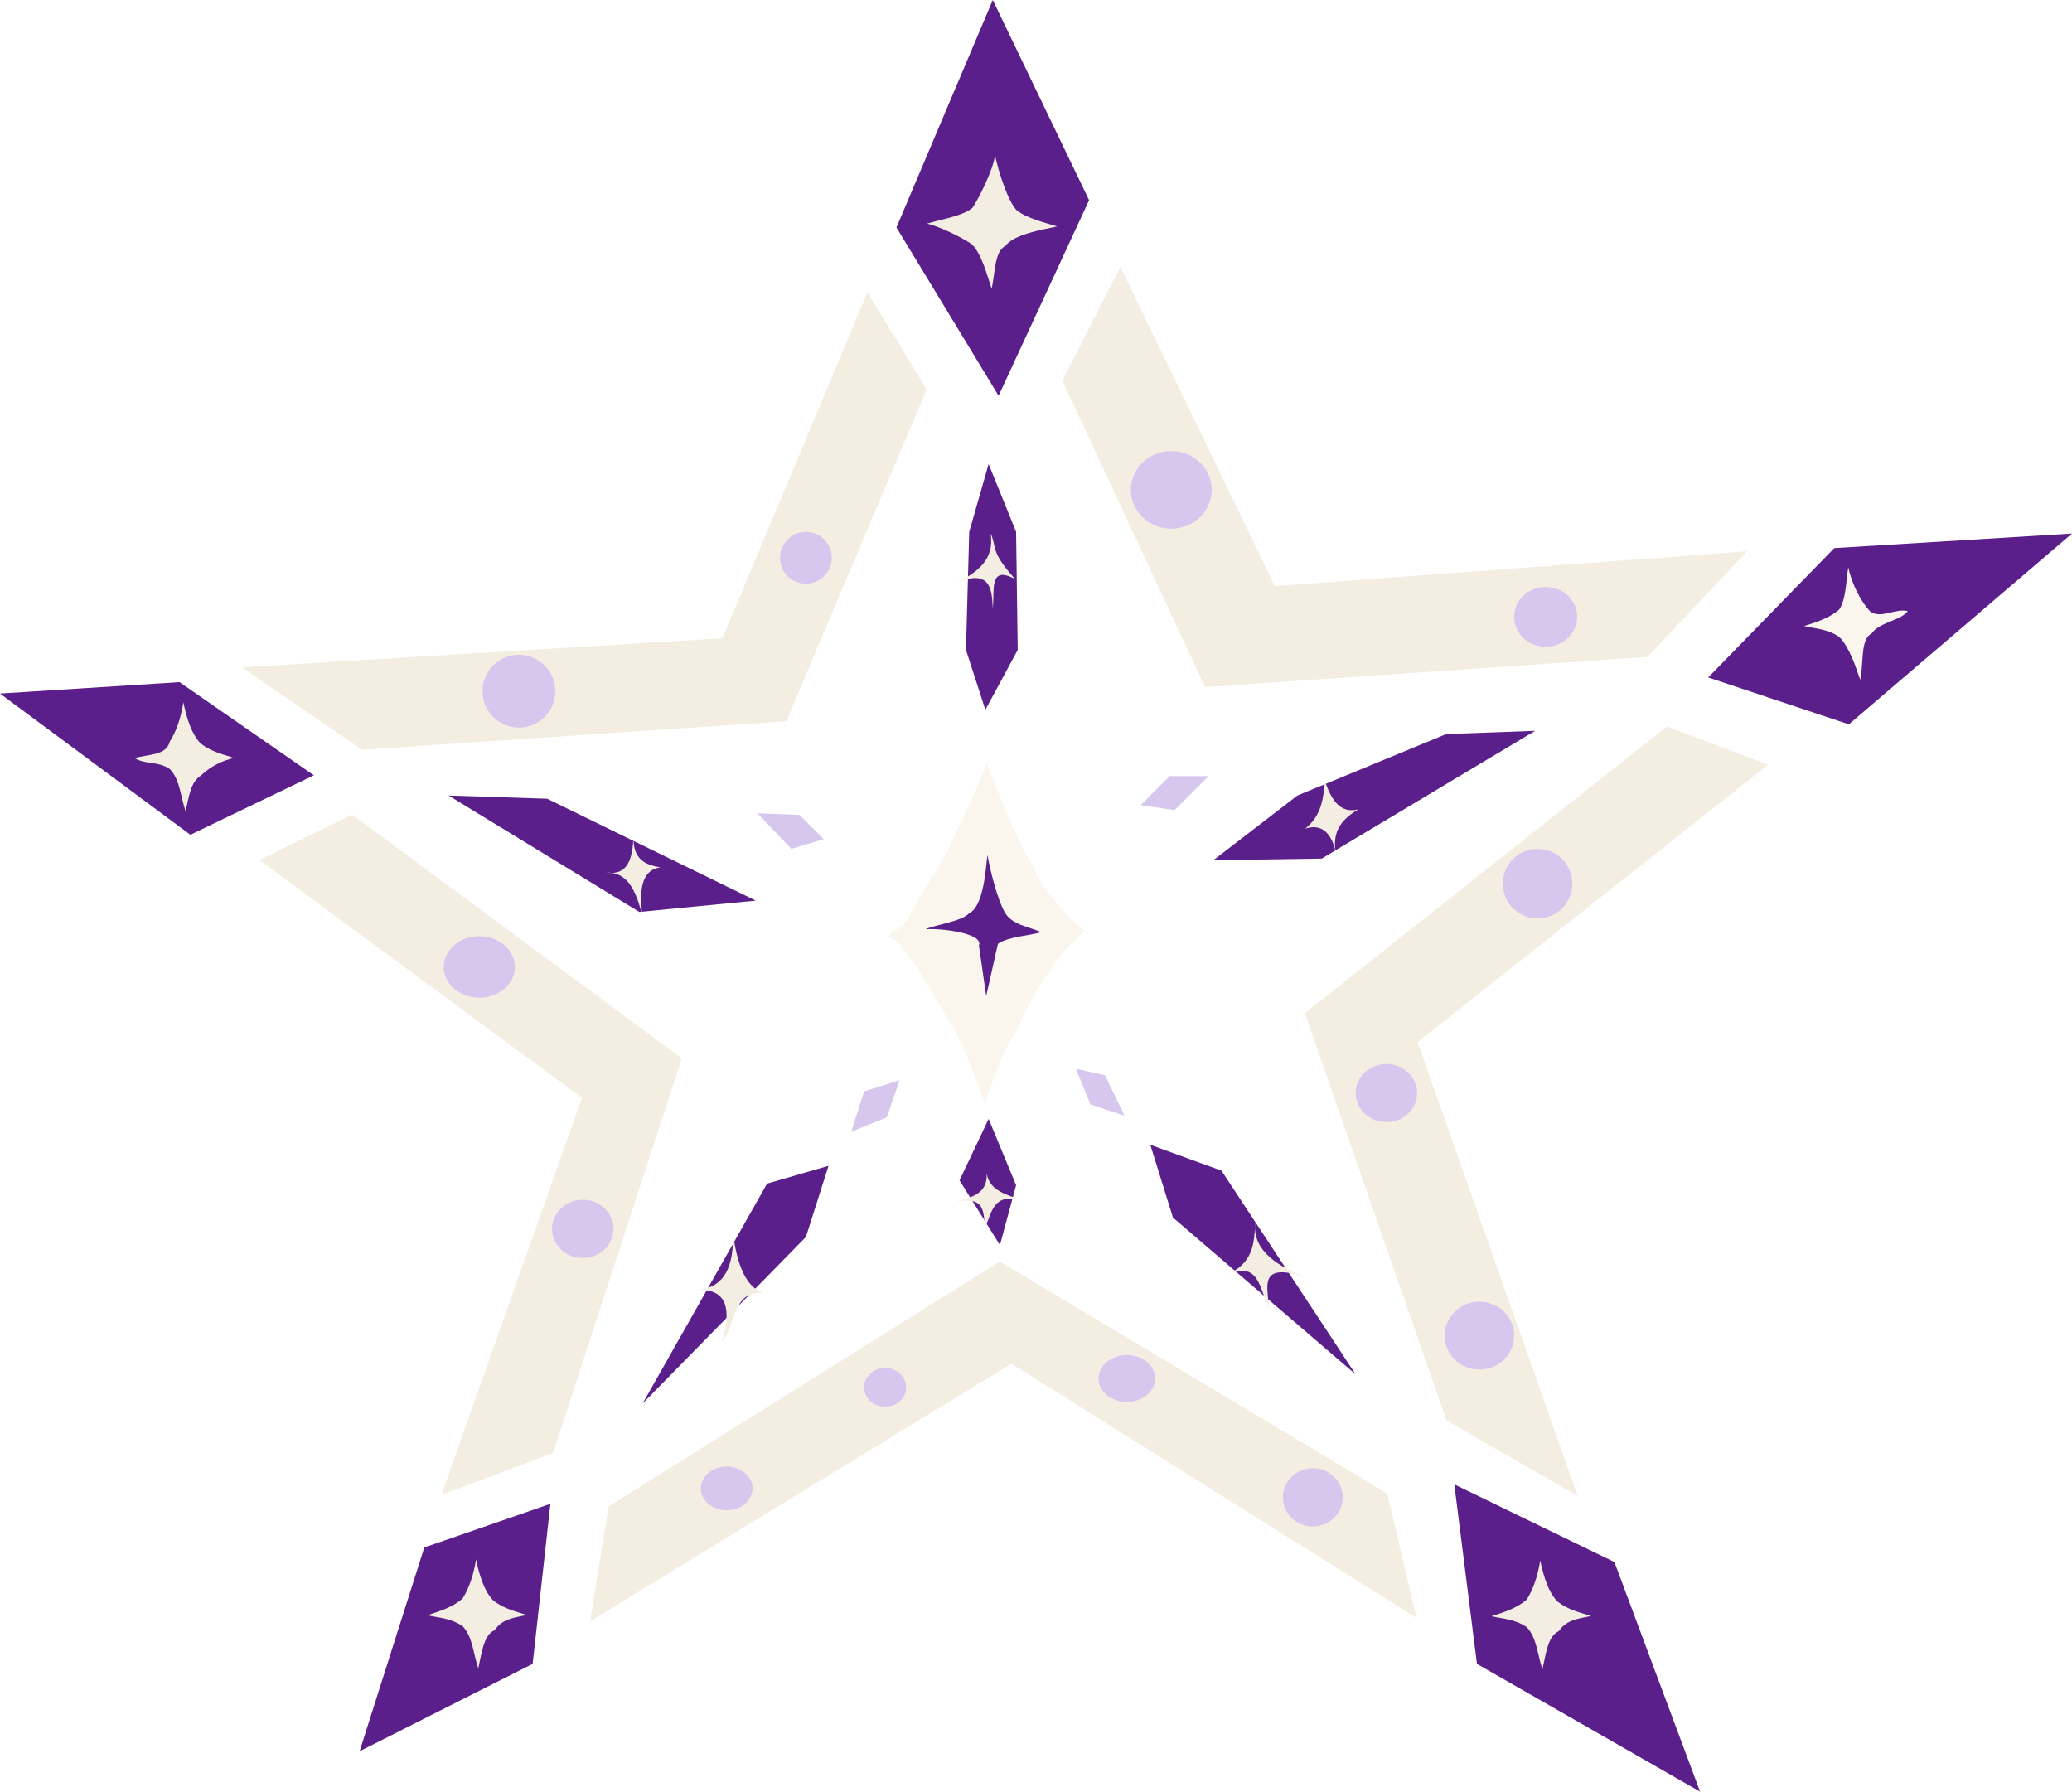
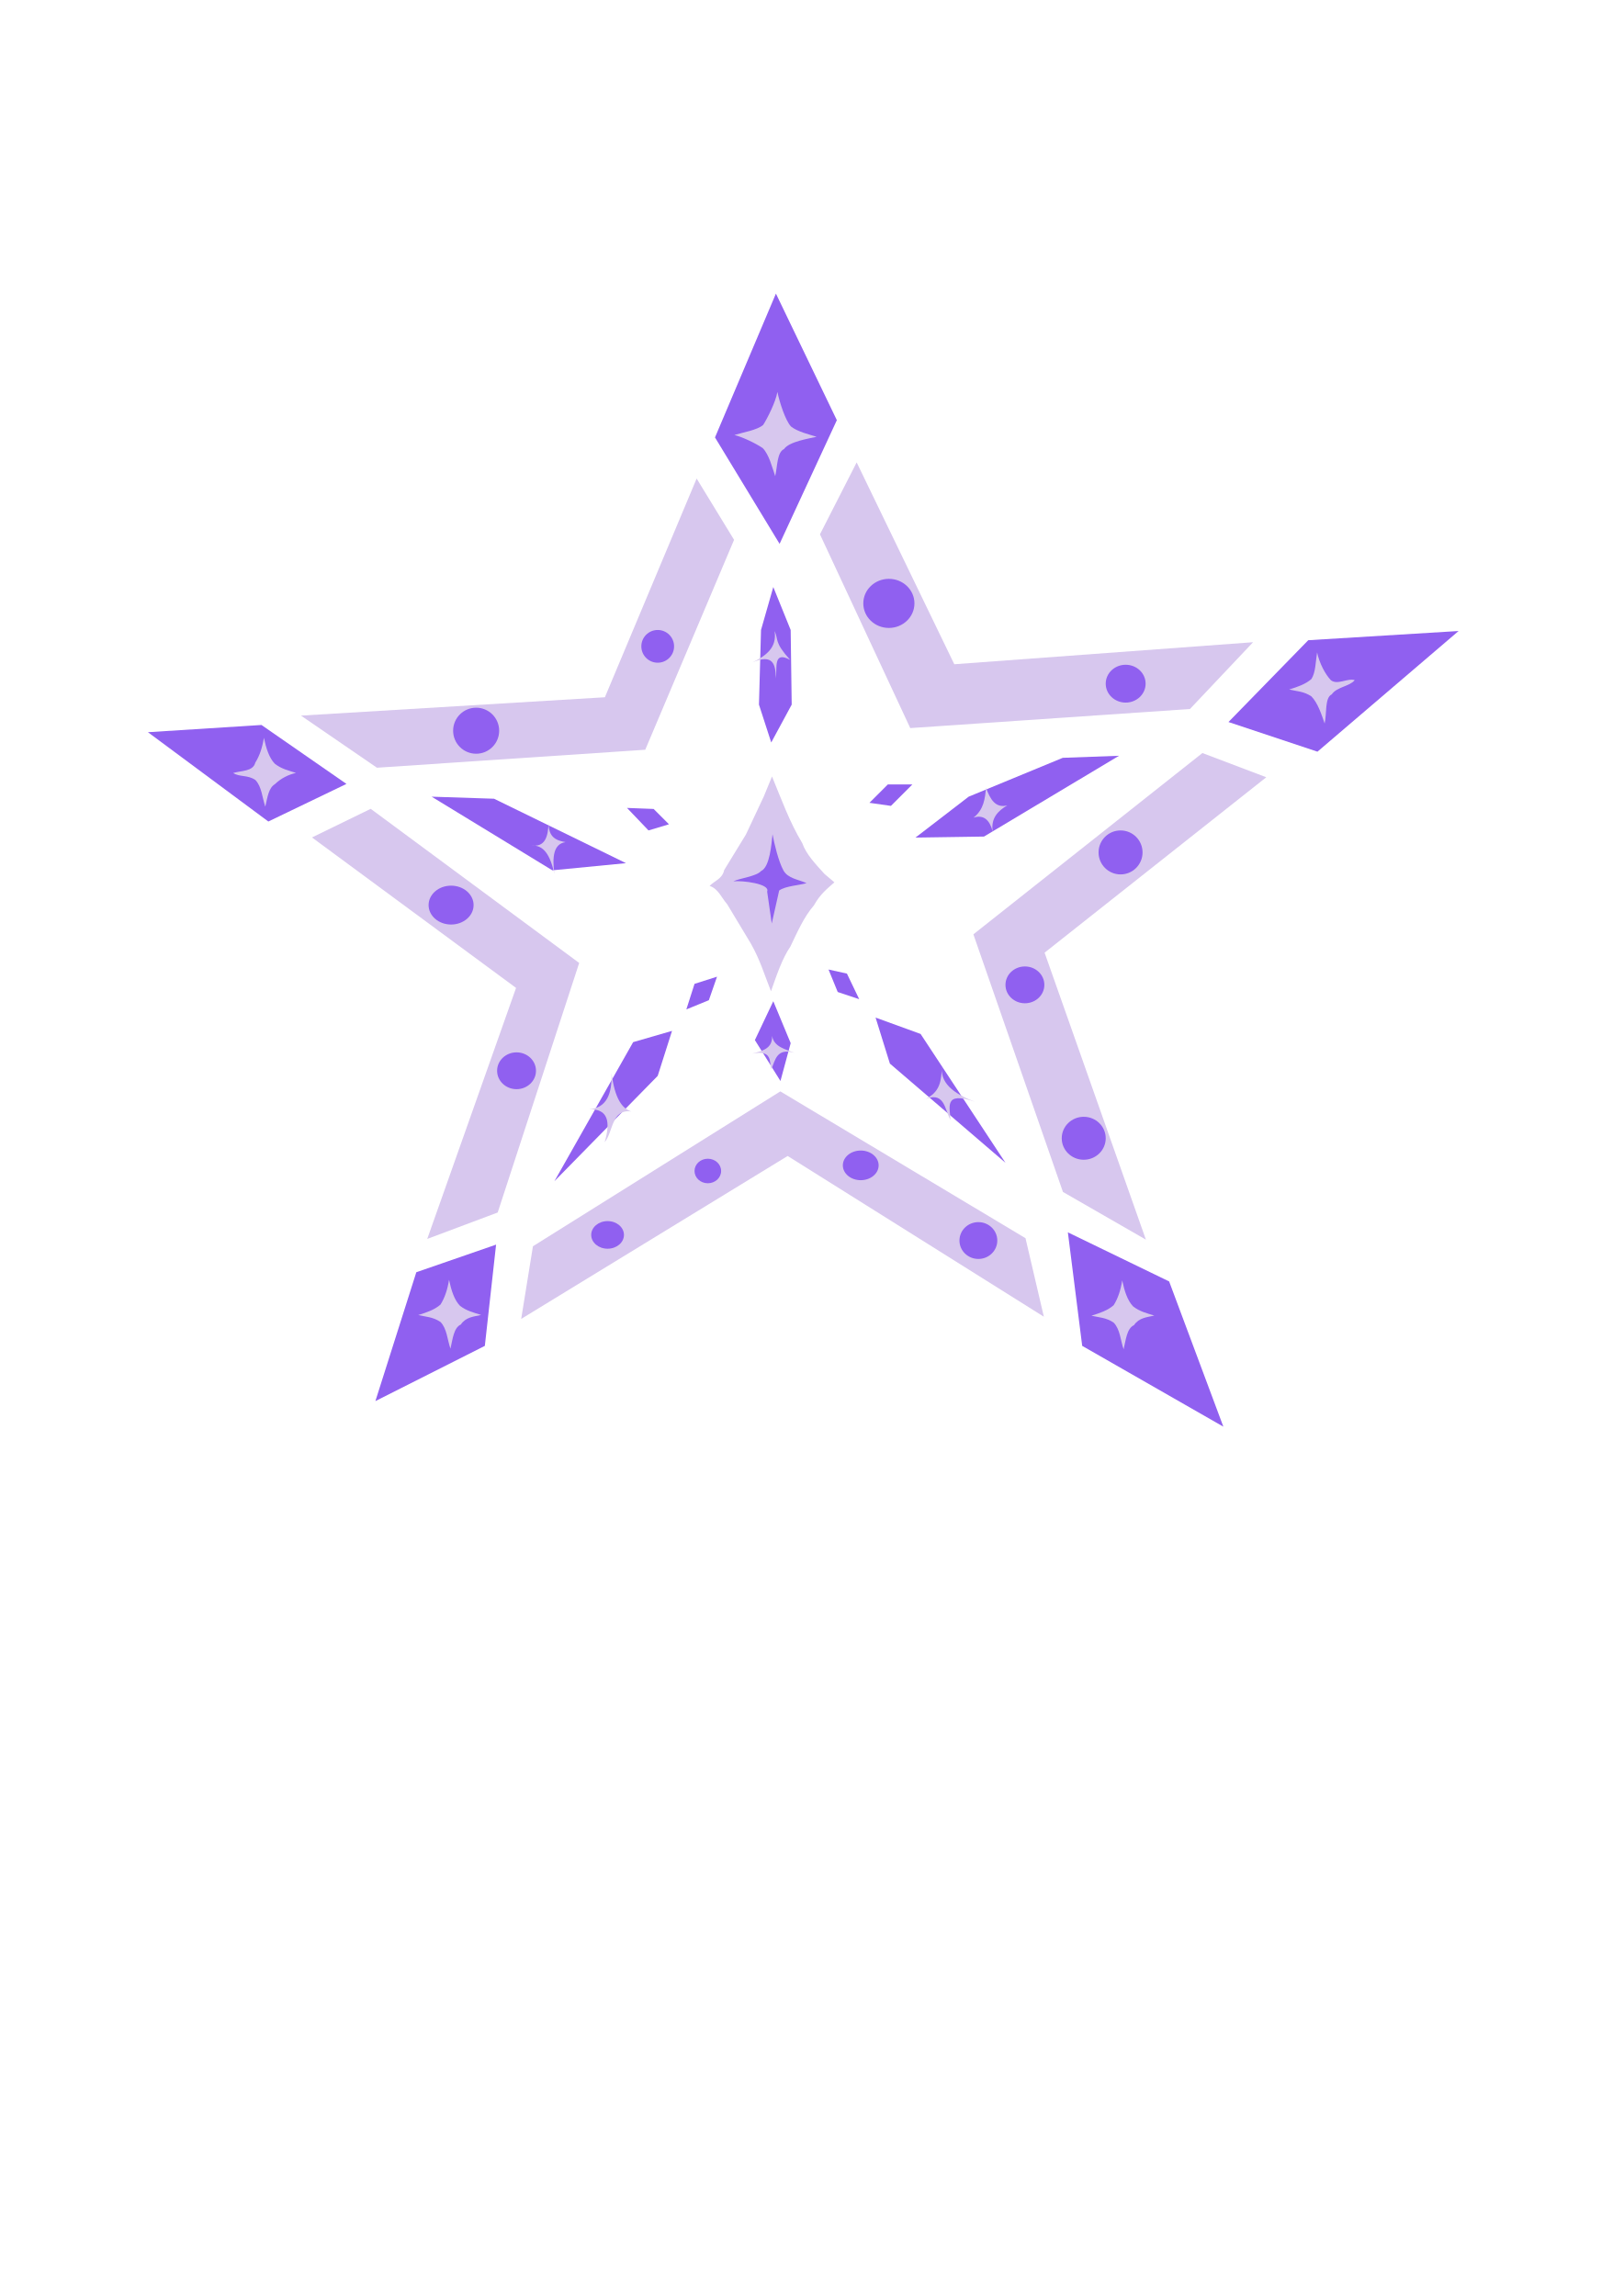
- <svg xmlns="http://www.w3.org/2000/svg" width="169.518mm" height="146.57mm" viewBox="0 0 169.518 146.57" version="1.1" id="svg1" xml:space="preserve">
+ <svg xmlns="http://www.w3.org/2000/svg" width="210mm" height="297mm" viewBox="0 0 210 297" version="1.1" id="svg1" xml:space="preserve">
  <defs id="defs1" />
-   <g id="layer2" style="display:inline" transform="translate(-19.12982,-37.97651)">
+   <g id="layer2" style="display:inline">
    <g id="g7" style="display:inline">
-       <path style="fill:#5a1f8a;fill-opacity:1;stroke-width:0.265" d="m 100.353,37.977 -7.88,18.608 8.355,13.766 7.405,-15.998 z" id="path1" />
-       <path style="display:inline;fill:#5a1f8a;fill-opacity:1;stroke-width:0.265" d="m 138.113,159.411 1.852,14.684 18.256,10.451 -7.011,-18.785 z" id="path14" />
-       <path style="display:inline;fill:#f3ede2;fill-opacity:1;stroke-width:0.265" d="m 145.14,165.629 c 0.289,1.371 0.679,2.599 1.406,3.357 0.853,0.676 1.808,0.892 2.745,1.191 -0.952,0.22 -1.971,0.266 -2.629,1.24 -0.917,0.414 -1.049,1.876 -1.339,3.125 -0.406,-1.17 -0.454,-2.599 -1.29,-3.456 -0.993,-0.671 -1.924,-0.663 -2.877,-0.893 1.064,-0.332 2.115,-0.679 2.877,-1.356 0.552,-0.864 0.908,-1.948 1.108,-3.208 z" id="path9-4" clip-path="none" />
-       <path style="display:inline;fill:#5a1f8a;fill-opacity:1;stroke-width:0.265" d="m 64.161,160.999 -1.455,13.097 -14.155,7.144 5.292,-16.669 z" id="path13" />
-       <path style="fill:#f3ede2;fill-opacity:1;stroke-width:0.265" d="m 58.076,165.546 c 0.289,1.371 0.679,2.599 1.406,3.357 0.853,0.676 1.808,0.892 2.745,1.191 -0.952,0.22 -1.971,0.266 -2.629,1.24 -0.917,0.414 -1.049,1.876 -1.339,3.125 -0.406,-1.17 -0.454,-2.599 -1.29,-3.456 -0.993,-0.671 -1.924,-0.663 -2.877,-0.893 1.064,-0.332 2.115,-0.679 2.877,-1.356 0.552,-0.864 0.908,-1.948 1.108,-3.208 z" id="path9" clip-path="none" />
-       <path style="display:inline;fill:#5a1f8a;fill-opacity:1;stroke-width:0.265" d="m 19.13,94.714 15.575,11.553 10.103,-4.864 -10.991,-7.624 z" id="path12" />
-       <path style="display:inline;fill:#f3ede2;fill-opacity:1;stroke-width:0.265" d="m 34.131,95.432 c 0.289,1.371 0.679,2.599 1.406,3.357 0.853,0.676 1.808,0.892 2.745,1.191 -0.952,0.22 -1.901,0.664 -2.723,1.451 -0.835,0.519 -0.955,1.666 -1.246,2.915 -0.406,-1.17 -0.454,-2.599 -1.29,-3.456 -0.993,-0.671 -2.018,-0.359 -2.877,-0.893 1.064,-0.332 2.583,-0.176 2.877,-1.356 0.552,-0.864 0.908,-1.948 1.108,-3.208 z" id="path7" clip-path="none" />
-       <path style="display:inline;fill:#5a1f8a;fill-opacity:1;stroke-width:0.265" d="m 158.882,93.398 10.319,-10.583 19.447,-1.191 -18.256,15.61 z" id="path11" />
-       <path style="display:inline;fill:#faf6ee;fill-opacity:1;stroke-width:0.265" d="m 170.345,84.393 c 0.289,1.371 1.053,2.833 1.78,3.591 0.853,0.676 2.153,-0.303 3.089,-0.004 -0.662,0.815 -2.318,0.869 -2.977,1.843 -0.917,0.414 -0.625,2.515 -0.916,3.764 -0.406,-1.17 -0.875,-2.646 -1.711,-3.503 -0.993,-0.671 -1.924,-0.663 -2.877,-0.893 1.064,-0.332 2.115,-0.679 2.877,-1.356 0.552,-0.864 0.534,-2.182 0.734,-3.442 z" id="path10" clip-path="none" />
-       <path style="display:inline;fill:#f3ede2;fill-opacity:1;stroke-width:0.265" d="m 100.543,50.698 c 0.289,1.371 1.043,3.724 1.769,4.481 0.853,0.676 2.371,1.024 3.307,1.323 -0.952,0.22 -3.558,0.613 -4.217,1.587 -0.917,0.414 -0.85,2.257 -1.141,3.506 -0.406,-1.17 -0.785,-2.781 -1.621,-3.638 -0.993,-0.671 -2.702,-1.457 -3.655,-1.687 1.064,-0.332 2.959,-0.629 3.721,-1.306 0.552,-0.864 1.636,-3.006 1.836,-4.266 z" id="path8" clip-path="none" />
+       <path style="fill:#9060f0;fill-opacity:1;stroke-width:0.265" d="m 100.353,37.977 -7.88,18.608 8.355,13.766 7.405,-15.998 z" id="path1" />
+       <path style="display:inline;fill:#9060f0;fill-opacity:1;stroke-width:0.265" d="m 138.113,159.411 1.852,14.684 18.256,10.451 -7.011,-18.785 z" id="path14" />
+       <path style="display:inline;fill:#d7c7ee;fill-opacity:1;stroke-width:0.265" d="m 145.14,165.629 c 0.289,1.371 0.679,2.599 1.406,3.357 0.853,0.676 1.808,0.892 2.745,1.191 -0.952,0.22 -1.971,0.266 -2.629,1.24 -0.917,0.414 -1.049,1.876 -1.339,3.125 -0.406,-1.17 -0.454,-2.599 -1.29,-3.456 -0.993,-0.671 -1.924,-0.663 -2.877,-0.893 1.064,-0.332 2.115,-0.679 2.877,-1.356 0.552,-0.864 0.908,-1.948 1.108,-3.208 z" id="path9-4" clip-path="none" />
+       <path style="display:inline;fill:#9060f0;fill-opacity:1;stroke-width:0.265" d="m 64.161,160.999 -1.455,13.097 -14.155,7.144 5.292,-16.669 z" id="path13" />
+       <path style="fill:#d7c7ee;fill-opacity:1;stroke-width:0.265" d="m 58.076,165.546 c 0.289,1.371 0.679,2.599 1.406,3.357 0.853,0.676 1.808,0.892 2.745,1.191 -0.952,0.22 -1.971,0.266 -2.629,1.24 -0.917,0.414 -1.049,1.876 -1.339,3.125 -0.406,-1.17 -0.454,-2.599 -1.29,-3.456 -0.993,-0.671 -1.924,-0.663 -2.877,-0.893 1.064,-0.332 2.115,-0.679 2.877,-1.356 0.552,-0.864 0.908,-1.948 1.108,-3.208 z" id="path9" clip-path="none" />
+       <path style="display:inline;fill:#9060f0;fill-opacity:1;stroke-width:0.265" d="m 19.13,94.714 15.575,11.553 10.103,-4.864 -10.991,-7.624 z" id="path12" />
+       <path style="display:inline;fill:#d7c7ee;fill-opacity:1;stroke-width:0.265" d="m 34.131,95.432 c 0.289,1.371 0.679,2.599 1.406,3.357 0.853,0.676 1.808,0.892 2.745,1.191 -0.952,0.22 -1.901,0.664 -2.723,1.451 -0.835,0.519 -0.955,1.666 -1.246,2.915 -0.406,-1.17 -0.454,-2.599 -1.29,-3.456 -0.993,-0.671 -2.018,-0.359 -2.877,-0.893 1.064,-0.332 2.583,-0.176 2.877,-1.356 0.552,-0.864 0.908,-1.948 1.108,-3.208 z" id="path7" clip-path="none" />
+       <path style="display:inline;fill:#9060f0;fill-opacity:1;stroke-width:0.265" d="m 158.882,93.398 10.319,-10.583 19.447,-1.191 -18.256,15.61 z" id="path11" />
+       <path style="display:inline;fill:#d7c7ee;fill-opacity:1;stroke-width:0.265" d="m 170.345,84.393 c 0.289,1.371 1.053,2.833 1.78,3.591 0.853,0.676 2.153,-0.303 3.089,-0.004 -0.662,0.815 -2.318,0.869 -2.977,1.843 -0.917,0.414 -0.625,2.515 -0.916,3.764 -0.406,-1.17 -0.875,-2.646 -1.711,-3.503 -0.993,-0.671 -1.924,-0.663 -2.877,-0.893 1.064,-0.332 2.115,-0.679 2.877,-1.356 0.552,-0.864 0.534,-2.182 0.734,-3.442 z" id="path10" clip-path="none" />
+       <path style="display:inline;fill:#d7c7ee;fill-opacity:1;stroke-width:0.265" d="m 100.543,50.698 c 0.289,1.371 1.043,3.724 1.769,4.481 0.853,0.676 2.371,1.024 3.307,1.323 -0.952,0.22 -3.558,0.613 -4.217,1.587 -0.917,0.414 -0.85,2.257 -1.141,3.506 -0.406,-1.17 -0.785,-2.781 -1.621,-3.638 -0.993,-0.671 -2.702,-1.457 -3.655,-1.687 1.064,-0.332 2.959,-0.629 3.721,-1.306 0.552,-0.864 1.636,-3.006 1.836,-4.266 z" id="path8" clip-path="none" />
    </g>
    <g id="g6" style="display:inline">
-       <path style="fill:#f3ede2;fill-opacity:1;stroke-width:0.265" d="m 90.099,61.902 4.842,7.928 -11.488,27.153 -34.701,2.326 -9.826,-6.741 39.306,-2.374 z" id="path2" />
-       <path style="fill:#f3ede2;fill-opacity:1;stroke-width:0.265" d="m 47.945,104.625 26.963,19.938 -10.538,32.28 -9.114,3.418 11.488,-32.47 -26.394,-19.463 z" id="path3" />
-       <path style="fill:#f3ede2;fill-opacity:1;stroke-width:0.265" d="m 67.408,170.609 1.519,-9.399 31.995,-20.033 31.71,18.988 2.374,10.159 -33.135,-20.792 z" id="path4" />
-       <path style="fill:#f3ede2;fill-opacity:1;stroke-width:0.265" d="m 125.892,120.86 11.583,33.324 10.728,6.171 -13.102,-37.122 28.672,-22.691 -8.26,-3.133 z" id="path5" />
-       <path style="fill:#f3ede2;fill-opacity:1;stroke-width:0.265" d="m 162.065,83.074 -8.165,8.64 -36.173,2.468 -11.678,-25.064 4.747,-9.304 12.627,26.109 z" id="path6" />
+       <path style="fill:#d7c7ee;fill-opacity:1;stroke-width:0.265" d="m 90.099,61.902 4.842,7.928 -11.488,27.153 -34.701,2.326 -9.826,-6.741 39.306,-2.374 z" id="path2" />
+       <path style="fill:#d7c7ee;fill-opacity:1;stroke-width:0.265" d="m 47.945,104.625 26.963,19.938 -10.538,32.28 -9.114,3.418 11.488,-32.47 -26.394,-19.463 z" id="path3" />
+       <path style="fill:#d7c7ee;fill-opacity:1;stroke-width:0.265" d="m 67.408,170.609 1.519,-9.399 31.995,-20.033 31.71,18.988 2.374,10.159 -33.135,-20.792 z" id="path4" />
+       <path style="fill:#d7c7ee;fill-opacity:1;stroke-width:0.265" d="m 125.892,120.86 11.583,33.324 10.728,6.171 -13.102,-37.122 28.672,-22.691 -8.26,-3.133 z" id="path5" />
+       <path style="fill:#d7c7ee;fill-opacity:1;stroke-width:0.265" d="m 162.065,83.074 -8.165,8.64 -36.173,2.468 -11.678,-25.064 4.747,-9.304 12.627,26.109 z" id="path6" />
      <g id="g28" style="display:inline">
-         <circle style="fill:#d7c7ee;fill-opacity:1;stroke-width:0.265" id="path15" cx="85.064" cy="83.608" r="2.117" />
-         <circle style="fill:#d7c7ee;fill-opacity:1;stroke-width:0.265" id="path16" cx="61.582" cy="94.522" r="2.977" />
-         <ellipse style="fill:#d7c7ee;fill-opacity:1;stroke-width:0.265" id="path17" cx="58.341" cy="117.078" rx="2.91" ry="2.514" />
-         <ellipse style="fill:#d7c7ee;fill-opacity:1;stroke-width:0.265" id="path18" cx="66.807" cy="138.509" rx="2.514" ry="2.381" />
-         <ellipse style="fill:#d7c7ee;fill-opacity:1;stroke-width:0.265" id="path20" cx="78.581" cy="159.742" rx="2.117" ry="1.786" />
-         <ellipse style="fill:#d7c7ee;fill-opacity:1;stroke-width:0.265" id="path21" cx="91.546" cy="151.474" rx="1.72" ry="1.587" />
-         <ellipse style="fill:#d7c7ee;fill-opacity:1;stroke-width:0.265" id="path22" cx="111.323" cy="150.746" rx="2.315" ry="1.918" />
-         <ellipse style="fill:#d7c7ee;fill-opacity:1;stroke-width:0.265" id="path23" cx="126.537" cy="160.47" rx="2.447" ry="2.381" />
-         <ellipse style="fill:#d7c7ee;fill-opacity:1;stroke-width:0.265" id="path24" cx="140.163" cy="147.241" rx="2.844" ry="2.778" />
-         <ellipse style="fill:#d7c7ee;fill-opacity:1;stroke-width:0.265" id="path25" cx="132.556" cy="127.397" rx="2.514" ry="2.381" />
-         <circle style="fill:#d7c7ee;fill-opacity:1;stroke-width:0.265" id="path26" cx="144.926" cy="110.265" r="2.844" />
-         <ellipse style="fill:#d7c7ee;fill-opacity:1;stroke-width:0.265" id="path27" cx="145.587" cy="88.437" rx="2.58" ry="2.447" />
-         <ellipse style="fill:#d7c7ee;fill-opacity:1;stroke-width:0.265" id="path28" cx="114.961" cy="78.052" rx="3.307" ry="3.175" />
+         <circle style="fill:#9060f0;fill-opacity:1;stroke-width:0.265" id="path15" cx="85.064" cy="83.608" r="2.117" />
+         <circle style="fill:#9060f0;fill-opacity:1;stroke-width:0.265" id="path16" cx="61.582" cy="94.522" r="2.977" />
+         <ellipse style="fill:#9060f0;fill-opacity:1;stroke-width:0.265" id="path17" cx="58.341" cy="117.078" rx="2.91" ry="2.514" />
+         <ellipse style="fill:#9060f0;fill-opacity:1;stroke-width:0.265" id="path18" cx="66.807" cy="138.509" rx="2.514" ry="2.381" />
+         <ellipse style="fill:#9060f0;fill-opacity:1;stroke-width:0.265" id="path20" cx="78.581" cy="159.742" rx="2.117" ry="1.786" />
+         <ellipse style="fill:#9060f0;fill-opacity:1;stroke-width:0.265" id="path21" cx="91.546" cy="151.474" rx="1.72" ry="1.587" />
+         <ellipse style="fill:#9060f0;fill-opacity:1;stroke-width:0.265" id="path22" cx="111.323" cy="150.746" rx="2.315" ry="1.918" />
+         <ellipse style="fill:#9060f0;fill-opacity:1;stroke-width:0.265" id="path23" cx="126.537" cy="160.47" rx="2.447" ry="2.381" />
+         <ellipse style="fill:#9060f0;fill-opacity:1;stroke-width:0.265" id="path24" cx="140.163" cy="147.241" rx="2.844" ry="2.778" />
+         <ellipse style="fill:#9060f0;fill-opacity:1;stroke-width:0.265" id="path25" cx="132.556" cy="127.397" rx="2.514" ry="2.381" />
+         <circle style="fill:#9060f0;fill-opacity:1;stroke-width:0.265" id="path26" cx="144.926" cy="110.265" r="2.844" />
+         <ellipse style="fill:#9060f0;fill-opacity:1;stroke-width:0.265" id="path27" cx="145.587" cy="88.437" rx="2.58" ry="2.447" />
+         <ellipse style="fill:#9060f0;fill-opacity:1;stroke-width:0.265" id="path28" cx="114.961" cy="78.052" rx="3.307" ry="3.175" />
      </g>
    </g>
-     <path style="display:inline;fill:#5a1f8a;fill-opacity:1;stroke-width:0.265" d="m 113.242,131.63 1.852,5.953 14.949,12.832 -10.98,-16.669 z" id="path30" />
-     <path style="display:inline;fill:#d7c7ee;fill-opacity:1;stroke-width:0.265" d="m 107.156,125.412 2.381,0.529 1.587,3.307 -2.778,-0.926 z" id="path29" />
-     <path style="display:inline;fill:#f3ede2;fill-opacity:1;stroke-width:0.265" d="m 121.841,137.884 c -0.119,1.811 -0.114,3.494 -2.526,4.443 2.861,-1.373 2.826,1.117 3.601,2.526 -0.012,-1.545 -0.958,-3.758 3.181,-2.339 -2.926,-1.08 -4.57,-2.554 -4.256,-4.63 z" id="path44" />
-     <path style="display:inline;fill:#d7c7ee;fill-opacity:1;stroke-width:0.265" d="m 92.736,126.339 -1.058,3.043 -2.91,1.191 1.058,-3.307 z" id="path31" />
-     <path style="fill:#5a1f8a;fill-opacity:1;stroke-width:0.265" d="m 86.916,133.35 -1.852,5.821 -13.361,13.626 10.186,-17.992 z" id="path32" />
-     <path style="display:inline;fill:#f3ede2;fill-opacity:1;stroke-width:0.265" d="m 79.092,138.82 c 0.434,3.346 1.393,4.593 2.572,4.958 -2.611,-0.357 -2.331,2.623 -3.461,3.976 0.781,-2.646 0.444,-4.348 -2.011,-4.256 2.275,-0.182 2.989,-2.007 2.9,-4.677 z" id="path42" />
-     <path style="fill:#5a1f8a;fill-opacity:1;stroke-width:0.265" d="m 80.962,111.654 -17.066,-8.334 -8.07,-0.265 15.61,9.525 z" id="path33" />
-     <path style="fill:#d7c7ee;fill-opacity:1;stroke-width:0.265" d="m 81.095,104.51 2.778,2.91 2.646,-0.794 -1.984,-1.984 z" id="path34" />
-     <path style="display:inline;fill:#f3ede2;fill-opacity:1;stroke-width:0.265" d="m 70.953,106.407 c -0.041,1.925 1.01,2.322 2.198,2.526 -1.566,0.218 -1.745,1.914 -1.45,4.116 -0.694,-3.206 -1.806,-3.694 -2.993,-3.695 1.791,0.284 2.185,-1.129 2.245,-2.947 z" id="path41" />
-     <path style="fill:#5a1f8a;fill-opacity:1;stroke-width:0.265" d="m 100.013,75.935 -1.588,5.556 -0.265,9.657 1.587,4.895 2.646,-4.895 -0.132,-9.657 z" id="path35" />
-     <path style="display:inline;fill:#f3ede2;fill-opacity:1;stroke-width:0.265" d="m 97.301,85.692 c 1.752,-0.861 3.216,-1.901 2.877,-4.068 0.539,1.146 -0.088,1.416 2.017,3.737 -2.252,-1.234 -1.646,1.078 -1.852,2.381 -0.029,-1.763 -0.329,-3.232 -3.043,-2.051 z" id="path45" />
-     <path style="fill:#d7c7ee;fill-opacity:1;stroke-width:0.265" d="m 112.448,103.849 2.381,-2.381 h 3.175 l -2.778,2.778 z" id="path36" />
-     <path style="fill:#5a1f8a;fill-opacity:1;stroke-width:0.265" d="m 118.401,108.347 6.879,-5.292 12.171,-5.027 7.276,-0.265 -17.462,10.451 z" id="path37" />
-     <path style="display:inline;fill:#f3ede2;fill-opacity:1;stroke-width:0.265" d="m 128.389,107.553 c -0.403,-1.527 -1.195,-2.199 -2.48,-1.786 1.345,-1.06 1.48,-2.466 1.621,-3.87 0.532,1.526 1.251,2.679 2.745,2.282 -1.238,0.73 -2.136,1.68 -1.885,3.373 z" id="path46" />
-     <path style="fill:#5a1f8a;fill-opacity:1;stroke-width:0.265" d="m 100.013,129.514 2.249,5.424 -1.323,4.895 -3.307,-5.292 z" id="path38" />
-     <path style="display:inline;fill:#f3ede2;fill-opacity:1;stroke-width:0.265" d="m 99.859,134.002 c 0.06,1.682 -1.304,1.939 -2.572,2.292 2.634,-0.504 2.188,0.993 2.479,2.011 0.519,-1.212 0.688,-2.798 2.993,-2.105 -1.197,-0.502 -2.646,-0.753 -2.9,-2.198 z" id="path43" />
-     <path style="display:inline;fill:#faf6ee;fill-opacity:1;stroke-width:0.265" d="m 99.847,100.442 c 1.209,2.922 2.281,5.925 3.903,8.599 0.533,1.516 1.752,2.739 2.877,4.002 l 1.29,1.091 c -0.905,0.805 -1.825,1.496 -2.646,2.977 -1.322,1.529 -2.142,3.459 -3.043,5.325 -1.076,1.572 -1.778,3.704 -2.514,5.788 -0.82,-2.051 -1.396,-4.054 -2.613,-6.185 l -3.043,-5.06 c -0.734,-0.826 -1.157,-2.025 -2.282,-2.381 0.638,-0.671 1.644,-0.903 1.885,-2.051 l 2.811,-4.597 2.315,-4.928 z" id="path40" />
-     <path style="display:inline;fill:#5a1f8a;fill-opacity:1;stroke-width:0.265" d="m 99.913,107.917 c 0.216,1.169 0.774,3.541 1.422,4.696 0.58,1.022 1.919,1.156 2.977,1.621 -0.805,0.271 -2.734,0.359 -3.539,0.959 l -0.959,4.266 -0.595,-4.134 c 0.42,-1.007 -3.187,-1.442 -4.366,-1.323 0.756,-0.382 2.976,-0.636 3.572,-1.323 1.155,-0.533 1.352,-3.524 1.488,-4.762 z" id="path39" />
+     <path style="display:inline;fill:#9060f0;fill-opacity:1;stroke-width:0.265" d="m 113.242,131.63 1.852,5.953 14.949,12.832 -10.98,-16.669 z" id="path30" />
+     <path style="display:inline;fill:#9060f0;fill-opacity:1;stroke-width:0.265" d="m 107.156,125.412 2.381,0.529 1.587,3.307 -2.778,-0.926 z" id="path29" />
+     <path style="display:inline;fill:#d7c7ee;fill-opacity:1;stroke-width:0.265" d="m 121.841,137.884 c -0.119,1.811 -0.114,3.494 -2.526,4.443 2.861,-1.373 2.826,1.117 3.601,2.526 -0.012,-1.545 -0.958,-3.758 3.181,-2.339 -2.926,-1.08 -4.57,-2.554 -4.256,-4.63 z" id="path44" />
+     <path style="display:inline;fill:#9060f0;fill-opacity:1;stroke-width:0.265" d="m 92.736,126.339 -1.058,3.043 -2.91,1.191 1.058,-3.307 z" id="path31" />
+     <path style="fill:#9060f0;fill-opacity:1;stroke-width:0.265" d="m 86.916,133.35 -1.852,5.821 -13.361,13.626 10.186,-17.992 z" id="path32" />
+     <path style="display:inline;fill:#d7c7ee;fill-opacity:1;stroke-width:0.265" d="m 79.092,138.82 c 0.434,3.346 1.393,4.593 2.572,4.958 -2.611,-0.357 -2.331,2.623 -3.461,3.976 0.781,-2.646 0.444,-4.348 -2.011,-4.256 2.275,-0.182 2.989,-2.007 2.9,-4.677 z" id="path42" />
+     <path style="fill:#9060f0;fill-opacity:1;stroke-width:0.265" d="m 80.962,111.654 -17.066,-8.334 -8.07,-0.265 15.61,9.525 z" id="path33" />
+     <path style="fill:#9060f0;fill-opacity:1;stroke-width:0.265" d="m 81.095,104.51 2.778,2.91 2.646,-0.794 -1.984,-1.984 z" id="path34" />
+     <path style="display:inline;fill:#d7c7ee;fill-opacity:1;stroke-width:0.265" d="m 70.953,106.407 c -0.041,1.925 1.01,2.322 2.198,2.526 -1.566,0.218 -1.745,1.914 -1.45,4.116 -0.694,-3.206 -1.806,-3.694 -2.993,-3.695 1.791,0.284 2.185,-1.129 2.245,-2.947 z" id="path41" />
+     <path style="fill:#9060f0;fill-opacity:1;stroke-width:0.265" d="m 100.013,75.935 -1.588,5.556 -0.265,9.657 1.587,4.895 2.646,-4.895 -0.132,-9.657 z" id="path35" />
+     <path style="display:inline;fill:#d7c7ee;fill-opacity:1;stroke-width:0.265" d="m 97.301,85.692 c 1.752,-0.861 3.216,-1.901 2.877,-4.068 0.539,1.146 -0.088,1.416 2.017,3.737 -2.252,-1.234 -1.646,1.078 -1.852,2.381 -0.029,-1.763 -0.329,-3.232 -3.043,-2.051 z" id="path45" />
+     <path style="fill:#9060f0;fill-opacity:1;stroke-width:0.265" d="m 112.448,103.849 2.381,-2.381 h 3.175 l -2.778,2.778 z" id="path36" />
+     <path style="fill:#9060f0;fill-opacity:1;stroke-width:0.265" d="m 118.401,108.347 6.879,-5.292 12.171,-5.027 7.276,-0.265 -17.462,10.451 z" id="path37" />
+     <path style="display:inline;fill:#d7c7ee;fill-opacity:1;stroke-width:0.265" d="m 128.389,107.553 c -0.403,-1.527 -1.195,-2.199 -2.48,-1.786 1.345,-1.06 1.48,-2.466 1.621,-3.87 0.532,1.526 1.251,2.679 2.745,2.282 -1.238,0.73 -2.136,1.68 -1.885,3.373 z" id="path46" />
+     <path style="fill:#9060f0;fill-opacity:1;stroke-width:0.265" d="m 100.013,129.514 2.249,5.424 -1.323,4.895 -3.307,-5.292 z" id="path38" />
+     <path style="display:inline;fill:#d7c7ee;fill-opacity:1;stroke-width:0.265" d="m 99.859,134.002 c 0.06,1.682 -1.304,1.939 -2.572,2.292 2.634,-0.504 2.188,0.993 2.479,2.011 0.519,-1.212 0.688,-2.798 2.993,-2.105 -1.197,-0.502 -2.646,-0.753 -2.9,-2.198 z" id="path43" />
+     <path style="display:inline;fill:#d7c7ee;fill-opacity:1;stroke-width:0.265" d="m 99.847,100.442 c 1.209,2.922 2.281,5.925 3.903,8.599 0.533,1.516 1.752,2.739 2.877,4.002 l 1.29,1.091 c -0.905,0.805 -1.825,1.496 -2.646,2.977 -1.322,1.529 -2.142,3.459 -3.043,5.325 -1.076,1.572 -1.778,3.704 -2.514,5.788 -0.82,-2.051 -1.396,-4.054 -2.613,-6.185 l -3.043,-5.06 c -0.734,-0.826 -1.157,-2.025 -2.282,-2.381 0.638,-0.671 1.644,-0.903 1.885,-2.051 l 2.811,-4.597 2.315,-4.928 z" id="path40" />
+     <path style="display:inline;fill:#9060f0;fill-opacity:1;stroke-width:0.265" d="m 99.913,107.917 c 0.216,1.169 0.774,3.541 1.422,4.696 0.58,1.022 1.919,1.156 2.977,1.621 -0.805,0.271 -2.734,0.359 -3.539,0.959 l -0.959,4.266 -0.595,-4.134 c 0.42,-1.007 -3.187,-1.442 -4.366,-1.323 0.756,-0.382 2.976,-0.636 3.572,-1.323 1.155,-0.533 1.352,-3.524 1.488,-4.762 z" id="path39" />
  </g>
</svg>
